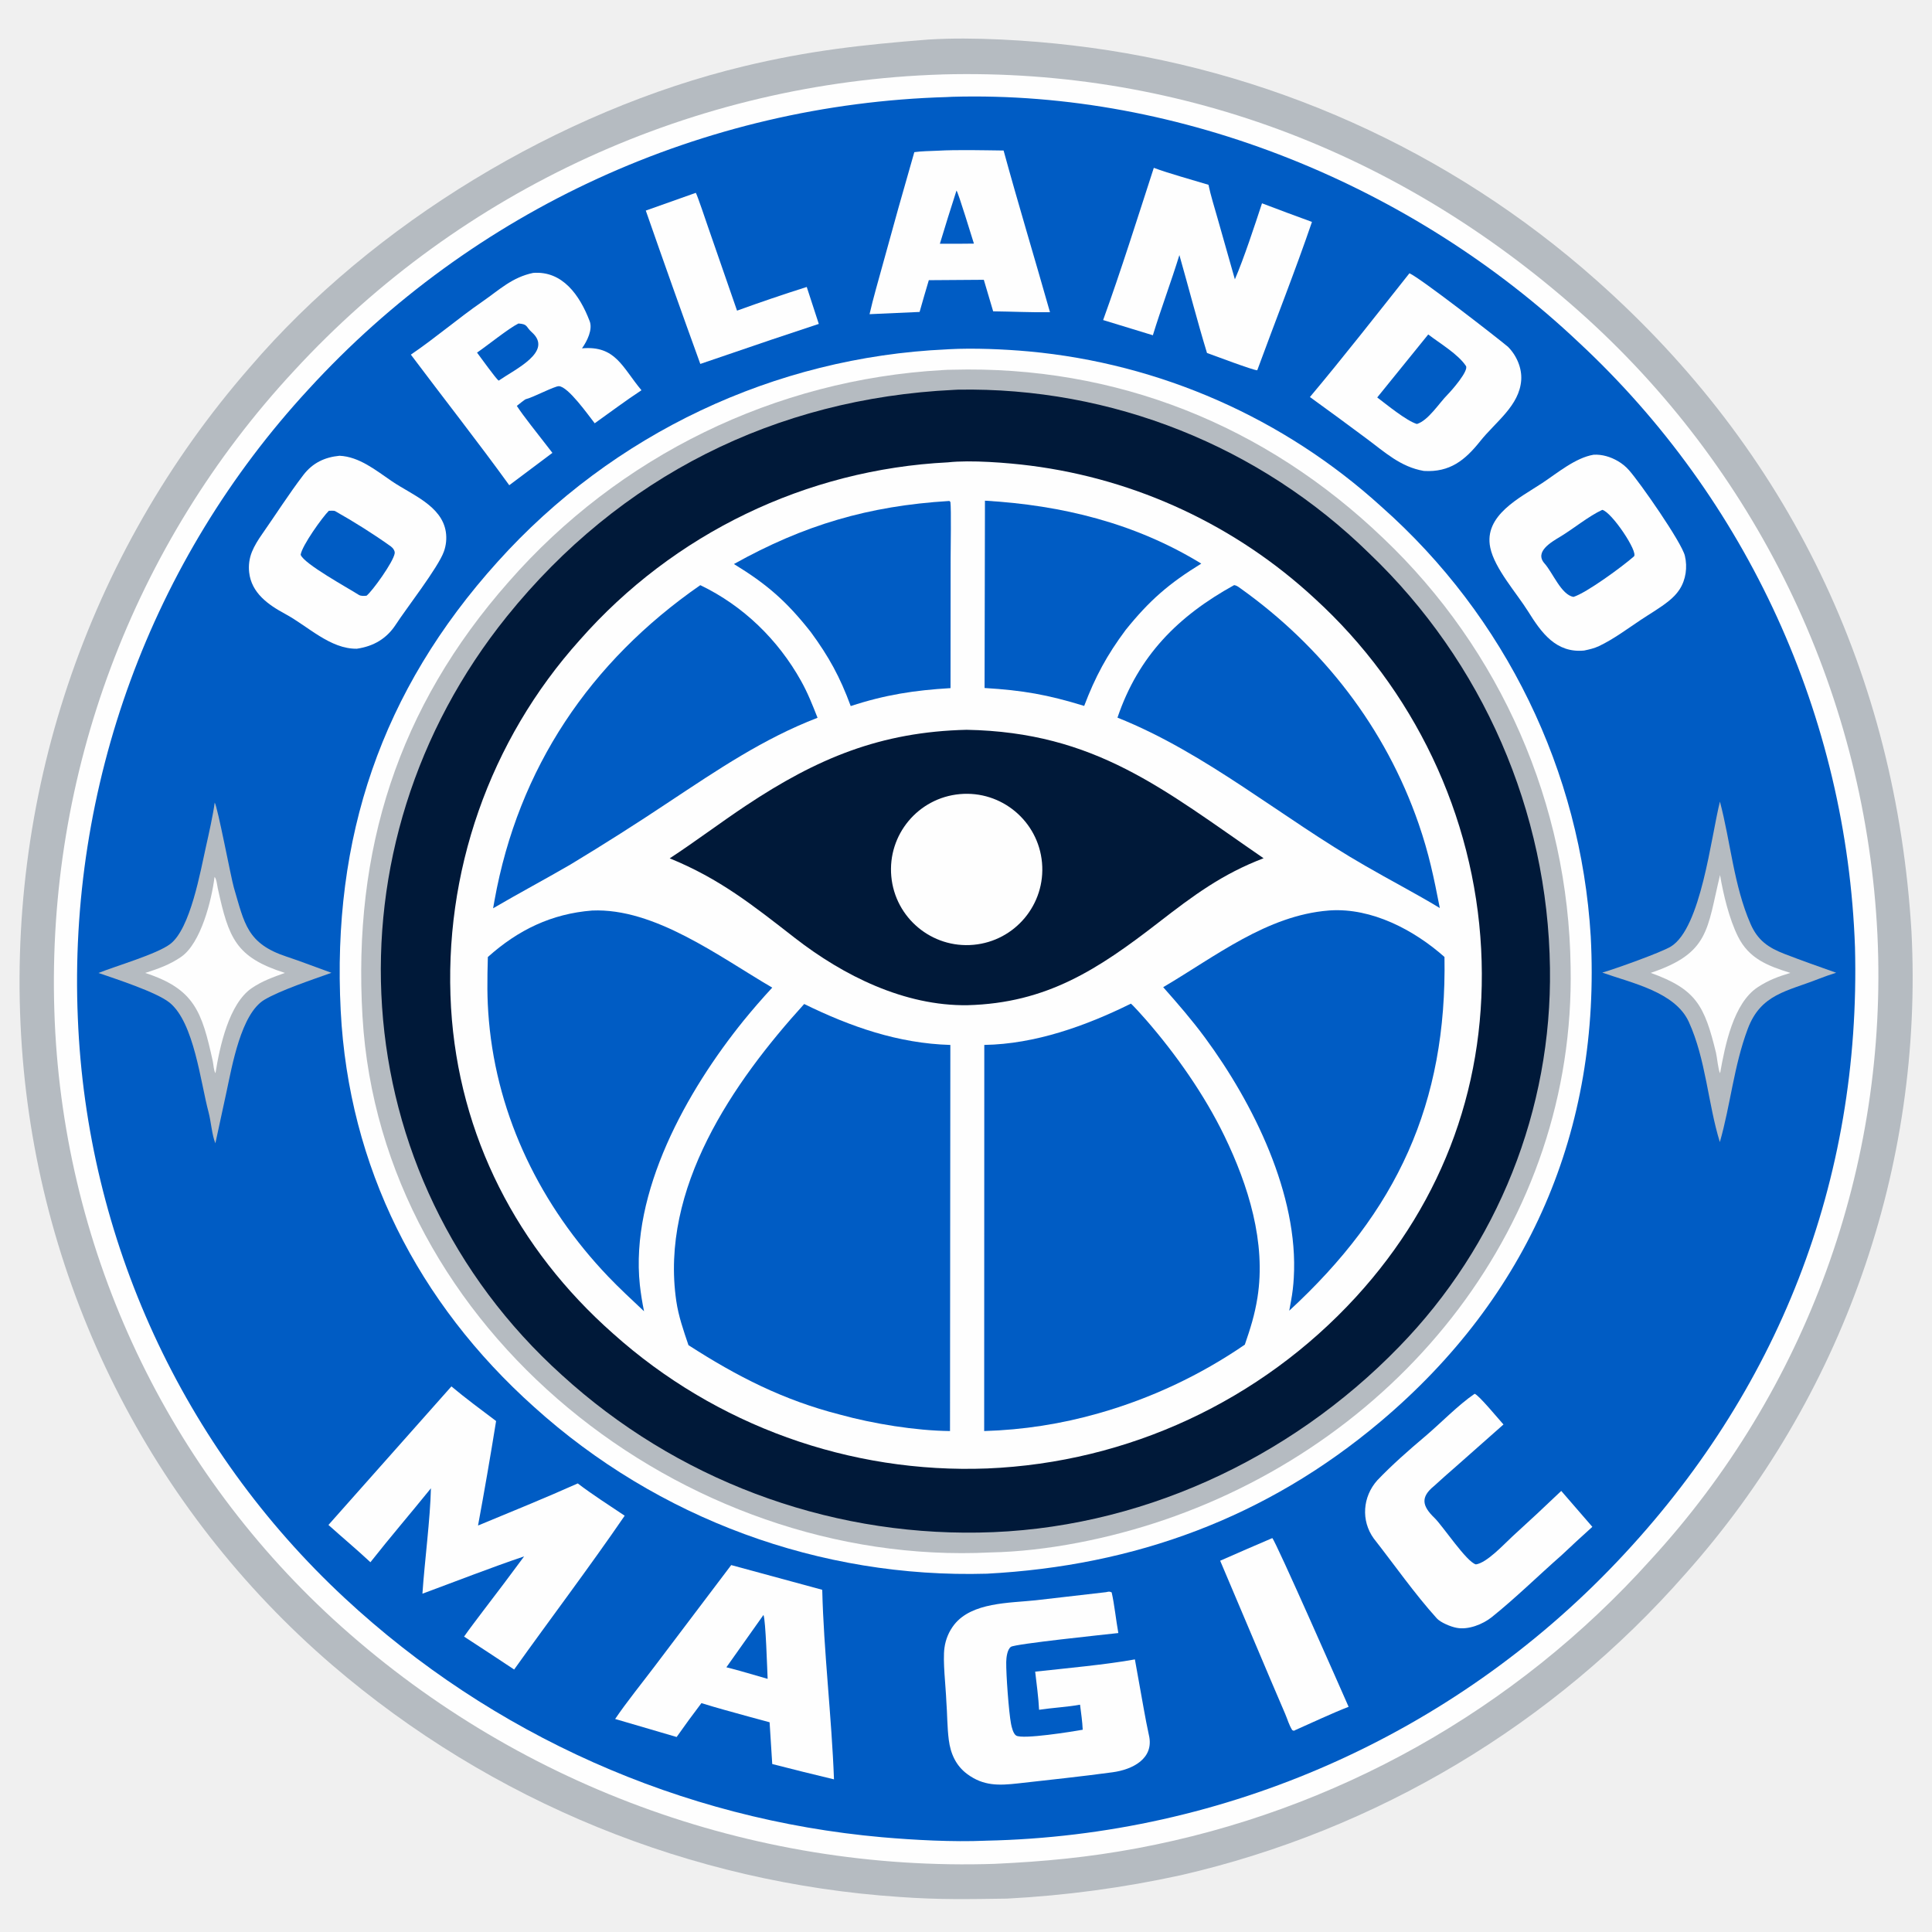
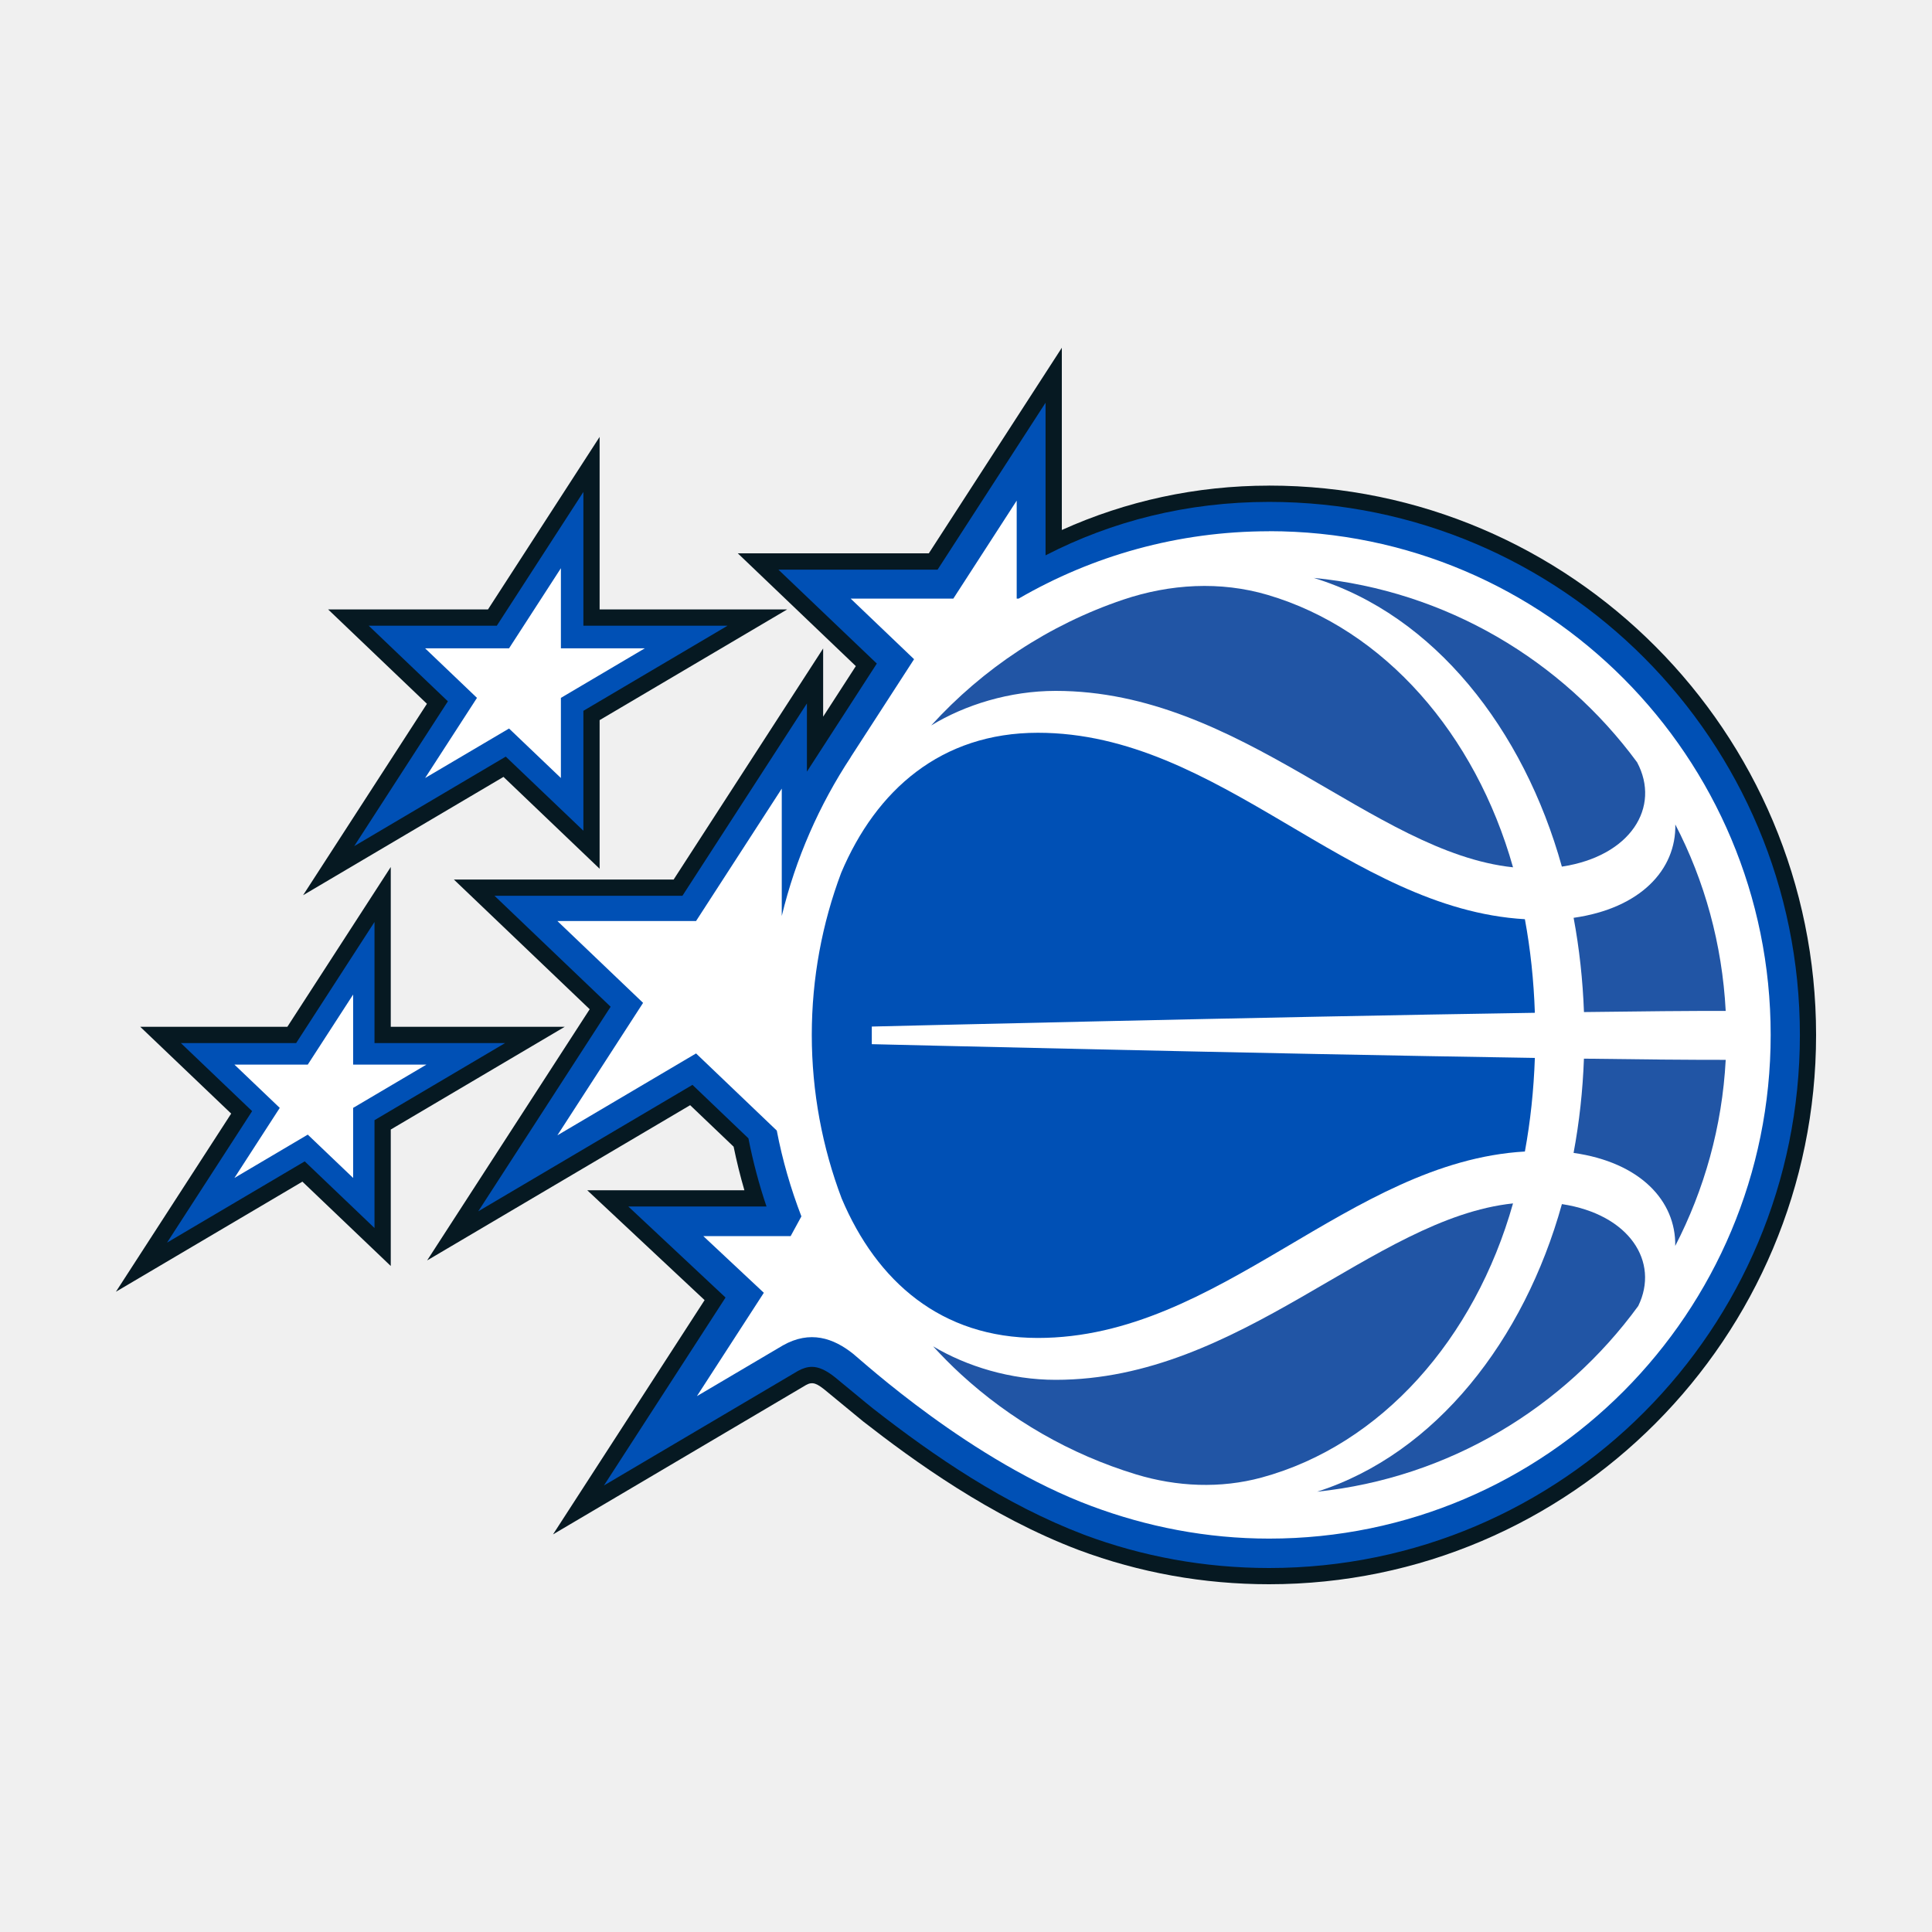
- <svg xmlns="http://www.w3.org/2000/svg" width="100" height="100" viewBox="0 0 100 100" fill="none">
-   <path d="M48.028 2.049L48.111 2.044C50.338 1.904 53.291 2.086 55.49 2.348C65.562 3.52 75.032 7.76 82.615 14.492C92.613 23.353 98.13 34.917 98.937 48.206C99.567 60.401 95.362 72.351 87.235 81.465C80.386 89.271 71.255 94.725 61.136 97.057C58.17 97.707 55.157 98.113 52.124 98.272C50.105 98.299 48.654 98.336 46.572 98.187C35.74 97.466 25.433 93.255 17.195 86.184C7.787 78.096 2.003 66.582 1.132 54.205C0.226 41.367 4.475 28.697 12.94 19.002C19.3 11.573 28.989 5.718 38.49 3.433C41.857 2.623 44.624 2.317 48.028 2.049Z" fill="#B5BBC1" />
-   <path d="M48.736 3.855C48.752 3.854 48.768 3.853 48.784 3.852C61.348 3.52 72.884 8.092 82.126 16.467C91.174 24.694 96.587 36.176 97.176 48.391C97.737 60.312 93.506 71.963 85.427 80.747C78.45 88.508 69.11 93.752 58.851 95.667C56.301 96.142 54.058 96.351 51.494 96.472C38.863 96.887 26.571 92.342 17.248 83.81C8.393 75.686 3.188 64.334 2.813 52.322C2.42 40.075 6.879 28.168 15.22 19.192C23.879 9.786 35.958 4.259 48.736 3.855Z" fill="#FEFEFE" />
-   <path d="M49.003 5.024C49.098 5.018 49.193 5.013 49.288 5.01C61.125 4.676 73.136 9.612 81.706 17.713C90.447 25.837 95.595 37.105 96.014 49.03C96.329 61.124 92.037 72.058 83.699 80.834C75.177 89.814 63.419 95.013 51.042 95.273L50.996 95.275C49.324 95.347 47.317 95.24 45.656 95.095C35.264 94.171 25.476 89.813 17.835 82.71C9.456 74.922 4.493 64.139 4.029 52.709C3.517 40.7 7.814 28.982 15.968 20.151C24.48 10.847 36.398 5.39 49.003 5.024Z" fill="#005CC4" />
-   <path d="M48.984 18.084C49.026 18.082 49.068 18.079 49.11 18.076C50.378 18.005 51.996 18.075 53.25 18.189C60.049 18.815 66.458 21.639 71.509 26.233C77.924 31.914 81.819 39.912 82.336 48.465C82.871 58.478 79.125 67.118 71.447 73.588C65.546 78.56 58.737 81.049 51.081 81.454C42.448 81.703 34.051 78.61 27.641 72.821C21.63 67.438 18.051 60.395 17.635 52.32C17.173 43.36 19.731 35.755 25.759 29.075C31.716 22.449 40.083 18.489 48.984 18.084Z" fill="#FEFEFE" />
-   <path d="M48.78 19.156C48.951 19.141 49.114 19.142 49.285 19.137C57.757 18.907 65.472 21.988 71.588 27.849C77.682 33.637 81.182 41.64 81.295 50.044C81.551 63.295 72.576 74.477 60.231 78.68C57.457 79.625 54.202 80.298 51.259 80.354C35.359 81.148 19.719 68.862 18.763 52.619C18.255 44.007 20.599 36.608 26.332 30.112C32.038 23.592 40.129 19.643 48.78 19.156Z" fill="#B5BBC1" />
-   <path d="M49.366 20.18C49.441 20.175 49.508 20.171 49.583 20.169C57.53 20.028 65.201 23.082 70.876 28.647C76.749 34.256 80.119 41.992 80.226 50.113C80.332 57.424 77.521 64.475 72.417 69.709C66.732 75.57 58.854 79.199 50.658 79.326C42.691 79.46 34.973 76.545 29.085 71.175C17.64 60.852 16.655 43.791 26.241 31.9C32.066 24.675 40.123 20.622 49.366 20.18Z" fill="#001939" />
-   <path d="M49.068 23.931C50.233 23.8 52.16 23.952 53.325 24.101C58.831 24.803 63.98 27.208 68.051 30.98C73.163 35.648 76.306 42.186 76.664 49.124C77.013 55.9 74.777 62.115 70.184 67.132C65.256 72.51 58.39 75.704 51.102 76.007C43.983 76.282 37.036 73.778 31.731 69.024C26.775 64.646 23.744 58.785 23.346 52.165C22.936 45.184 25.335 38.329 30.009 33.127C34.859 27.613 41.734 24.297 49.068 23.931Z" fill="#FEFEFE" />
-   <path d="M50.03 37.774C56.7 37.898 60.209 40.852 65.403 44.423C63.259 45.238 61.761 46.358 59.962 47.751C56.837 50.171 54.182 51.922 50.077 52.029C46.821 52.076 43.662 50.507 41.142 48.548C38.951 46.844 37.257 45.486 34.664 44.427C35.939 43.596 37.303 42.568 38.594 41.709C42.3 39.243 45.578 37.881 50.03 37.774Z" fill="#001939" />
-   <path d="M49.682 41.103C51.835 40.909 53.739 42.497 53.934 44.65C54.129 46.803 52.542 48.707 50.389 48.903C48.235 49.1 46.329 47.512 46.133 45.357C45.938 43.202 47.527 41.297 49.682 41.103Z" fill="#FEFEFE" />
-   <path d="M41.624 51.967C44.024 53.143 46.489 54.008 49.19 54.086L49.172 74.071C47.393 74.052 45.193 73.694 43.48 73.221C40.547 72.472 38.156 71.249 35.635 69.625C35.381 68.876 35.12 68.13 35.005 67.345C34.15 61.511 37.941 56.023 41.624 51.967Z" fill="#005CC4" />
-   <path d="M58.535 51.949C58.644 52.029 59.21 52.661 59.333 52.804C60.874 54.577 62.348 56.677 63.374 58.795C64.613 61.353 65.54 64.311 65.085 67.169C64.942 68.065 64.722 68.754 64.432 69.599C62.122 71.183 59.571 72.382 56.877 73.148C54.945 73.702 52.951 74.012 50.941 74.071L50.947 54.085C53.579 54.043 56.202 53.101 58.535 51.949Z" fill="#005CC4" />
-   <path d="M30.649 47.129C33.882 46.988 37.212 49.506 39.971 51.12C39.458 51.673 38.964 52.242 38.488 52.827C35.558 56.452 32.606 61.704 33.119 66.516C33.178 67.016 33.236 67.377 33.335 67.871C32.707 67.278 32.066 66.688 31.472 66.066C28.013 62.441 25.746 57.851 25.306 52.834C25.202 51.649 25.219 50.729 25.251 49.535C26.819 48.132 28.55 47.294 30.649 47.129Z" fill="#005CC4" />
-   <path d="M68.765 47.129L68.844 47.123C71.007 46.985 73.188 48.133 74.766 49.532C74.898 57.124 72.307 62.705 66.731 67.841L66.825 67.325C66.898 66.933 66.945 66.537 66.966 66.14C67.223 61.844 64.868 57.096 62.369 53.708C61.694 52.793 60.959 51.946 60.207 51.097C62.925 49.495 65.574 47.385 68.765 47.129Z" fill="#005CC4" />
-   <path d="M36.244 30.29C36.251 30.292 36.257 30.294 36.264 30.296C38.464 31.353 40.268 33.107 41.456 35.233C41.816 35.877 42.05 36.479 42.316 37.151C39.496 38.241 37.144 39.844 34.641 41.499C32.959 42.622 31.252 43.706 29.521 44.751C28.189 45.525 26.848 46.237 25.523 47.013L25.596 46.603C26.83 39.75 30.544 34.246 36.244 30.29Z" fill="#005CC4" />
-   <path d="M63.88 30.285C64.004 30.302 64.093 30.371 64.197 30.446C68.464 33.484 71.716 37.681 73.429 42.641C73.966 44.194 74.216 45.425 74.524 46.999C73.272 46.242 71.937 45.552 70.659 44.81C66.345 42.337 62.455 38.986 57.84 37.145C58.926 33.94 60.982 31.884 63.88 30.285Z" fill="#005CC4" />
-   <path d="M50.981 25.915C54.956 26.147 58.75 27.073 62.178 29.172C60.505 30.202 59.502 31.068 58.264 32.606C57.295 33.906 56.689 35.031 56.117 36.538C54.212 35.953 52.943 35.731 50.961 35.611L50.981 25.915Z" fill="#005CC4" />
-   <path d="M49.108 25.932C49.161 25.931 49.129 25.926 49.193 25.983C49.241 26.348 49.204 28.419 49.204 28.896L49.199 35.617C47.329 35.727 45.816 35.962 44.033 36.546C43.477 35.038 42.908 33.998 41.965 32.713C40.711 31.121 39.694 30.237 37.988 29.194C41.617 27.17 44.961 26.186 49.108 25.932Z" fill="#005CC4" />
-   <path d="M23.365 71.76C24.039 72.329 24.97 73.021 25.678 73.553C25.387 75.359 25.076 77.162 24.743 78.961C26.451 78.254 28.221 77.535 29.905 76.782C30.635 77.343 31.56 77.933 32.334 78.453C30.523 81.097 28.485 83.79 26.612 86.414C25.751 85.842 24.887 85.273 24.02 84.71C24.32 84.278 24.695 83.797 25.013 83.371C25.727 82.441 26.433 81.502 27.129 80.558C25.427 81.132 23.56 81.863 21.865 82.489C21.977 80.826 22.271 78.612 22.304 77.034C21.272 78.312 20.187 79.572 19.173 80.861C18.488 80.22 17.707 79.567 17 78.931L23.365 71.76Z" fill="#FEFEFE" />
-   <path d="M57.244 82.411C57.383 82.385 57.415 82.361 57.54 82.422C57.679 83.023 57.766 83.874 57.885 84.526C57.212 84.602 52.541 85.086 52.325 85.24C52.128 85.379 52.086 85.811 52.082 86.027C52.072 86.659 52.214 88.622 52.333 89.238C52.366 89.401 52.442 89.731 52.593 89.831C52.915 90.045 55.519 89.625 56.041 89.531C56.024 89.117 55.955 88.649 55.903 88.234C55.291 88.349 54.45 88.397 53.782 88.498C53.76 87.942 53.647 87.091 53.581 86.524C55.071 86.362 57.323 86.152 58.742 85.89L59.203 88.461C59.281 88.894 59.371 89.375 59.466 89.805C59.758 91.028 58.614 91.596 57.583 91.733C55.962 91.953 54.323 92.125 52.699 92.308C51.7 92.42 50.903 92.448 50.062 91.824C49.476 91.389 49.2 90.765 49.109 90.056C49.023 89.391 49.033 88.707 48.981 88.038C48.954 87.305 48.789 85.961 48.886 85.286C48.945 84.851 49.118 84.439 49.389 84.092C50.309 82.928 52.252 82.976 53.609 82.83L57.244 82.411Z" fill="#FEFEFE" />
-   <path d="M37.847 81.008L42.559 82.288C42.634 85.458 43.048 88.891 43.167 92.099C42.099 91.844 41.034 91.58 39.971 91.306L39.834 89.144L38.741 88.848C37.935 88.624 37.102 88.403 36.306 88.153C35.867 88.73 35.439 89.314 35.023 89.907L31.84 88.974C32.421 88.112 33.259 87.078 33.899 86.229L37.847 81.008Z" fill="#FEFEFE" />
-   <path d="M39.517 83.589C39.634 83.85 39.711 86.464 39.733 86.897L38.302 86.485L37.598 86.298L39.517 83.589Z" fill="#005CC4" />
-   <path d="M27.594 14.126C29.108 14.007 30.005 15.27 30.521 16.623C30.687 17.056 30.391 17.654 30.124 18.03C31.87 17.876 32.205 19.01 33.203 20.199C32.429 20.703 31.546 21.367 30.782 21.909C30.452 21.491 29.41 20.006 28.927 19.989C28.704 19.982 27.557 20.587 27.218 20.661C27.169 20.671 26.831 20.944 26.751 21.009C27.106 21.559 27.835 22.456 28.254 23.004L28.592 23.44L26.359 25.115C24.743 22.879 22.936 20.583 21.266 18.356C22.522 17.504 23.711 16.479 24.965 15.613C25.853 14.999 26.499 14.356 27.594 14.126Z" fill="#FEFEFE" />
-   <path d="M26.835 16.744C27.331 16.776 27.209 16.914 27.525 17.195C28.65 18.196 26.681 19.101 25.81 19.702C25.658 19.592 24.859 18.469 24.691 18.251C25.239 17.878 26.306 17.009 26.835 16.744Z" fill="#005CC4" />
-   <path d="M59.721 8.687C60.494 8.977 61.721 9.312 62.551 9.565C62.652 10.069 62.878 10.796 63.021 11.301L63.917 14.458C64.366 13.431 64.965 11.606 65.321 10.523C66.18 10.851 67.042 11.171 67.907 11.486C67.06 13.968 65.985 16.683 65.075 19.166C64.862 19.166 62.819 18.392 62.474 18.271C61.97 16.618 61.52 14.872 61.045 13.202C60.617 14.59 60.099 15.962 59.672 17.353L57.098 16.566C58.011 14.045 58.891 11.243 59.721 8.687Z" fill="#FEFEFE" />
-   <path d="M82.488 23.536C82.929 23.513 83.364 23.646 83.743 23.867C83.955 23.99 84.147 24.146 84.31 24.33C84.889 24.979 87.045 28.077 87.209 28.767C87.349 29.357 87.263 30.006 86.928 30.518C86.781 30.741 86.591 30.933 86.384 31.1C85.934 31.465 85.406 31.765 84.924 32.087C84.229 32.55 83.521 33.082 82.765 33.441C82.515 33.559 82.262 33.616 81.994 33.672C80.536 33.812 79.778 32.742 79.096 31.649C78.5 30.695 77.361 29.429 77.136 28.347C76.787 26.672 78.673 25.765 79.824 25.004C80.613 24.482 81.545 23.693 82.488 23.536Z" fill="#FEFEFE" />
-   <path d="M82.933 26.39C83.423 26.503 84.815 28.586 84.571 28.801C83.993 29.311 82.117 30.69 81.441 30.896C80.808 30.783 80.375 29.646 79.945 29.165C79.405 28.558 80.3 28.055 80.779 27.766C81.442 27.365 82.224 26.719 82.933 26.39Z" fill="#005CC4" />
-   <path d="M17.573 23.59C18.599 23.638 19.457 24.347 20.291 24.914C21.318 25.611 22.864 26.174 23.076 27.528C23.128 27.873 23.093 28.225 22.974 28.552C22.684 29.368 21.024 31.499 20.493 32.318C20.019 33.05 19.347 33.45 18.472 33.578C17.09 33.599 15.94 32.412 14.765 31.779C13.886 31.305 13.012 30.695 12.896 29.618C12.856 29.26 12.906 28.898 13.04 28.564C13.166 28.255 13.357 27.946 13.549 27.672C14.265 26.65 14.941 25.583 15.698 24.591C16.187 23.95 16.817 23.664 17.573 23.59Z" fill="#FEFEFE" />
-   <path d="M17.021 26.439C17.084 26.436 17.288 26.423 17.348 26.456C18.31 26.999 19.333 27.64 20.23 28.282C20.346 28.366 20.449 28.52 20.429 28.642C20.356 29.096 19.267 30.605 18.972 30.834C18.841 30.846 18.677 30.86 18.565 30.787C18.029 30.442 15.729 29.186 15.562 28.715C15.624 28.249 16.699 26.752 17.021 26.439Z" fill="#005CC4" />
-   <path d="M76.327 72.142C76.537 72.202 77.582 73.471 77.82 73.731L75.378 75.891C74.996 76.227 74.597 76.572 74.222 76.919C73.512 77.498 73.614 77.954 74.247 78.565C74.673 78.976 75.914 80.856 76.394 80.973C76.965 80.888 77.832 79.942 78.282 79.526C79.135 78.751 79.977 77.966 80.81 77.17L82.42 79.029C81.883 79.512 81.351 80.002 80.826 80.499C79.633 81.546 78.452 82.71 77.216 83.701C76.746 84.079 75.983 84.375 75.392 84.255C75.107 84.206 74.566 83.985 74.369 83.767C73.204 82.475 72.179 81.001 71.103 79.629C70.436 78.702 70.531 77.472 71.285 76.624C72.037 75.835 72.91 75.068 73.745 74.363C74.549 73.685 75.474 72.722 76.327 72.142Z" fill="#FEFEFE" />
-   <path d="M72.952 14.144C73.528 14.403 77.352 17.37 78.049 17.947C78.501 18.397 78.781 19.057 78.738 19.672C78.645 21.002 77.413 21.831 76.618 22.832C75.829 23.822 75.044 24.457 73.699 24.376C72.488 24.168 71.681 23.405 70.719 22.692C69.752 21.971 68.779 21.257 67.801 20.55C69.493 18.537 71.309 16.215 72.952 14.144Z" fill="#FEFEFE" />
-   <path d="M73.925 17.312C74.538 17.779 75.467 18.329 75.875 18.939C76.039 19.185 75.132 20.218 74.932 20.419C74.481 20.872 73.935 21.759 73.34 21.946C72.806 21.79 71.759 20.93 71.285 20.572L73.925 17.312Z" fill="#005CC4" />
-   <path d="M48.51 7.802C49.576 7.742 50.864 7.779 51.946 7.791C52.706 10.569 53.56 13.382 54.347 16.16C53.419 16.175 52.35 16.125 51.406 16.114L50.922 14.482L48.076 14.502C47.912 15.049 47.753 15.597 47.598 16.146L45.008 16.262C45.192 15.443 45.481 14.466 45.704 13.644C46.23 11.717 46.771 9.794 47.325 7.875C47.667 7.825 48.154 7.817 48.51 7.802Z" fill="#FEFEFE" />
-   <path d="M49.508 9.863C49.601 9.958 50.307 12.298 50.41 12.609L49.566 12.617L48.648 12.616C48.926 11.696 49.212 10.778 49.508 9.863Z" fill="#005CC4" />
-   <path d="M36.015 9.981C36.089 10.091 36.552 11.471 36.642 11.732L38.149 16.079C39.343 15.646 40.546 15.237 41.757 14.853L42.381 16.766L39.943 17.577L36.248 18.837C35.291 16.197 34.35 13.551 33.426 10.899L36.015 9.981Z" fill="#FEFEFE" />
-   <path d="M65.854 79.612C66.034 79.775 69.457 87.557 69.804 88.344C68.93 88.683 67.915 89.164 67.047 89.548L66.971 89.585L66.885 89.551C66.71 89.265 66.65 89.014 66.52 88.709L65.767 86.949L63.156 80.783C64.053 80.387 64.952 79.997 65.854 79.612Z" fill="#FEFEFE" />
-   <path d="M11.112 41.544C11.255 41.715 11.962 45.459 12.104 45.939C12.655 47.8 12.779 48.837 14.833 49.515C15.57 49.758 16.44 50.097 17.156 50.352C16.202 50.694 14.505 51.258 13.683 51.749C12.475 52.469 12.013 55.176 11.725 56.509L11.148 59.176C10.97 58.756 10.924 58.05 10.795 57.568C10.38 56.024 10.046 52.928 8.78 51.899C8.11 51.353 5.968 50.662 5.098 50.361C5.995 49.998 8.122 49.387 8.813 48.86C9.859 48.062 10.373 45.099 10.662 43.815C10.803 43.184 11.032 42.165 11.112 41.544Z" fill="#B5BBC1" />
-   <path d="M11.105 45.389C11.207 45.484 11.242 45.838 11.274 45.986C11.84 48.565 12.2 49.547 14.746 50.358C14.125 50.583 13.579 50.772 13.032 51.144C11.851 51.949 11.373 54.171 11.153 55.547C11.061 55.421 11.05 55.091 11.013 54.925C10.446 52.342 10.055 51.188 7.516 50.359C8.175 50.151 8.803 49.925 9.377 49.527C10.4 48.818 10.955 46.597 11.105 45.389Z" fill="#FEFEFE" />
-   <path d="M89.023 41.491C89.575 43.569 89.738 45.83 90.608 47.822C90.981 48.676 91.528 49.051 92.369 49.376C93.254 49.718 94.145 50.032 95.04 50.349C94.737 50.446 94.425 50.551 94.13 50.668C92.508 51.312 91.143 51.44 90.463 53.256C89.739 55.188 89.575 57.175 89.019 59.114C88.403 57.124 88.299 54.836 87.413 52.894C86.705 51.342 84.47 50.886 82.934 50.342C83.616 50.145 85.995 49.293 86.485 48.992C88.046 48.033 88.559 43.339 89.023 41.491Z" fill="#B5BBC1" />
-   <path d="M89.029 45.292C89.2 46.3 89.502 47.559 89.957 48.474C90.529 49.624 91.501 49.993 92.668 50.357C92.029 50.552 91.556 50.724 90.99 51.091C89.721 51.913 89.288 54.112 89.032 55.549C88.938 55.411 88.874 54.711 88.818 54.483C88.224 52.046 87.79 51.201 85.441 50.356C88.488 49.332 88.346 48.116 89.029 45.292Z" fill="#FEFEFE" />
+ <svg xmlns="http://www.w3.org/2000/svg" width="50" height="50" viewBox="0 0 50 50" fill="none">
+   <path d="M15.518 15.772V11.307L12.629 15.772H8.492L11.049 18.214L7.844 23.168L13.03 20.106L15.518 22.483V18.637L20.372 15.772H15.518Z" fill="#061922" />
+   <path d="M15.098 16.194V12.731L12.857 16.194H9.543L11.591 18.15L9.167 21.898L13.089 19.581L15.098 21.499V18.396L18.828 16.194H15.098Z" fill="#0050B5" />
+   <path d="M14.516 16.779V14.705L13.174 16.779H11.002L12.344 18.061L11.002 20.135L13.174 18.854L14.516 20.135V18.061L16.687 16.779H14.516Z" fill="white" />
+   <path d="M10.113 26.573V22.438L7.437 26.573H3.629L5.983 28.82L3 33.43L7.826 30.581L10.113 32.764V29.232L14.616 26.573H10.113Z" fill="#061922" />
+   <path d="M9.692 26.995V23.861L7.664 26.995H4.681L6.525 28.756L4.323 32.159L7.886 30.056L9.692 31.781V28.99L13.071 26.995H9.692Z" fill="#0050B5" />
+   <path d="M9.139 27.552V25.739L7.965 27.552H6.067L7.24 28.672L6.067 30.485L7.965 29.364L9.139 30.485V28.672L11.036 27.552H9.139Z" fill="white" />
+   <path d="M32.844 12.568C30.954 12.568 29.141 12.967 27.48 13.716V9L24.038 14.32H19.094L22.149 17.239L21.303 18.547V16.782L17.434 22.762H11.746L15.261 26.119L11.054 32.62L17.861 28.602L18.986 29.676C19.064 30.055 19.156 30.431 19.265 30.804H15.198L18.235 33.647L14.312 39.71L20.862 35.843C21.033 35.747 21.148 35.812 21.343 35.967C21.386 36.001 22.265 36.728 22.339 36.787C23.637 37.799 25.626 39.245 27.911 40.112C29.489 40.702 31.148 41 32.844 41C40.65 41 47 34.623 47 26.784C47 18.945 40.65 12.567 32.844 12.567" fill="#061922" />
+   <path d="M32.844 12.989C30.718 12.989 28.774 13.489 27.059 14.372V10.423L24.265 14.742H20.145L22.692 17.173L20.883 19.97V18.205L17.661 23.183H12.798L15.803 26.054L12.377 31.349L17.921 28.076L19.369 29.46C19.488 30.062 19.643 30.652 19.837 31.224H16.261L18.777 33.58L15.63 38.444L20.649 35.481C20.772 35.412 20.895 35.374 21.012 35.374C21.187 35.374 21.381 35.461 21.604 35.639C21.708 35.721 22.465 36.353 22.597 36.455C24.171 37.684 25.998 38.936 28.059 39.72C29.549 40.277 31.162 40.58 32.844 40.58C40.431 40.58 46.581 34.404 46.581 26.784C46.581 19.165 40.431 12.989 32.844 12.989Z" fill="#0050B5" />
+   <path d="M32.844 13.749C30.482 13.749 28.27 14.386 26.363 15.492H26.312V12.956L24.672 15.492H22.015L23.656 17.06L22.015 19.596L22.018 19.595C21.202 20.833 20.591 22.219 20.232 23.705V20.409L18.014 23.836H14.425L16.643 25.954L14.425 29.382L18.014 27.263L20.103 29.259C20.25 30.026 20.466 30.768 20.74 31.48L20.462 31.99H18.201C18.201 31.99 19.57 33.272 19.768 33.457L18.036 36.132L20.263 34.818C20.964 34.423 21.566 34.627 22.08 35.037C22.314 35.224 25.144 37.822 28.253 38.979C29.684 39.513 31.229 39.819 32.845 39.819C40.014 39.819 45.825 33.982 45.825 26.783C45.825 19.584 40.014 13.747 32.845 13.747" fill="white" />
+   <path d="M24.099 18.775C24.974 18.241 26.13 17.88 27.32 17.88C32.12 17.88 35.527 22.06 39.157 22.446C38.185 19 35.831 16.287 32.807 15.396C31.581 15.034 30.279 15.111 29.068 15.519C27.143 16.169 25.439 17.302 24.099 18.775Z" fill="#2155A5" />
+   <path d="M33.999 14.956C37.121 15.912 39.434 18.88 40.421 22.428C42.202 22.158 42.986 20.888 42.368 19.728C40.427 17.091 37.428 15.289 33.999 14.956Z" fill="#2155A5" />
+   <path d="M22.563 26.567C22.563 26.567 32.726 26.319 39.722 26.211C39.694 25.377 39.608 24.567 39.464 23.789C34.898 23.523 31.575 18.964 26.86 18.964C24.357 18.964 22.675 20.444 21.769 22.59C21.279 23.895 21.009 25.308 21.009 26.784C21.009 28.261 21.284 29.703 21.783 31.018C22.69 33.163 24.356 34.626 26.859 34.626C31.574 34.626 34.897 30.067 39.464 29.801C39.607 29.023 39.693 28.214 39.722 27.379C32.725 27.271 22.562 27.023 22.562 27.023V26.566L22.563 26.567Z" fill="#0050B5" />
+   <path d="M40.725 23.753C40.874 24.549 40.962 25.365 40.993 26.192C42.473 26.172 43.743 26.161 44.661 26.162C44.569 24.428 44.114 22.795 43.357 21.338C43.381 22.511 42.451 23.508 40.725 23.753" fill="#2155A5" />
+   <path d="M39.157 31.144C35.527 31.53 32.12 35.71 27.32 35.71C26.152 35.71 25.018 35.361 24.149 34.843C24.378 35.093 24.616 35.334 24.865 35.563C26.149 36.742 27.694 37.637 29.401 38.157C30.456 38.478 31.585 38.528 32.649 38.239C35.748 37.397 38.168 34.65 39.157 31.143" fill="#2155A5" />
+   <path d="M42.398 33.798C42.954 32.656 42.17 31.427 40.422 31.162C39.444 34.678 37.163 37.62 34.087 38.605C37.497 38.248 40.475 36.435 42.398 33.798Z" fill="#2155A5" />
+   <path d="M44.66 27.429C43.742 27.43 42.472 27.419 40.992 27.398C40.962 28.225 40.873 29.041 40.724 29.837C42.446 30.082 43.375 31.075 43.355 32.244C44.106 30.789 44.569 29.16 44.661 27.432C44.661 27.431 44.66 27.43 44.659 27.429" fill="#2155A5" />
</svg>
